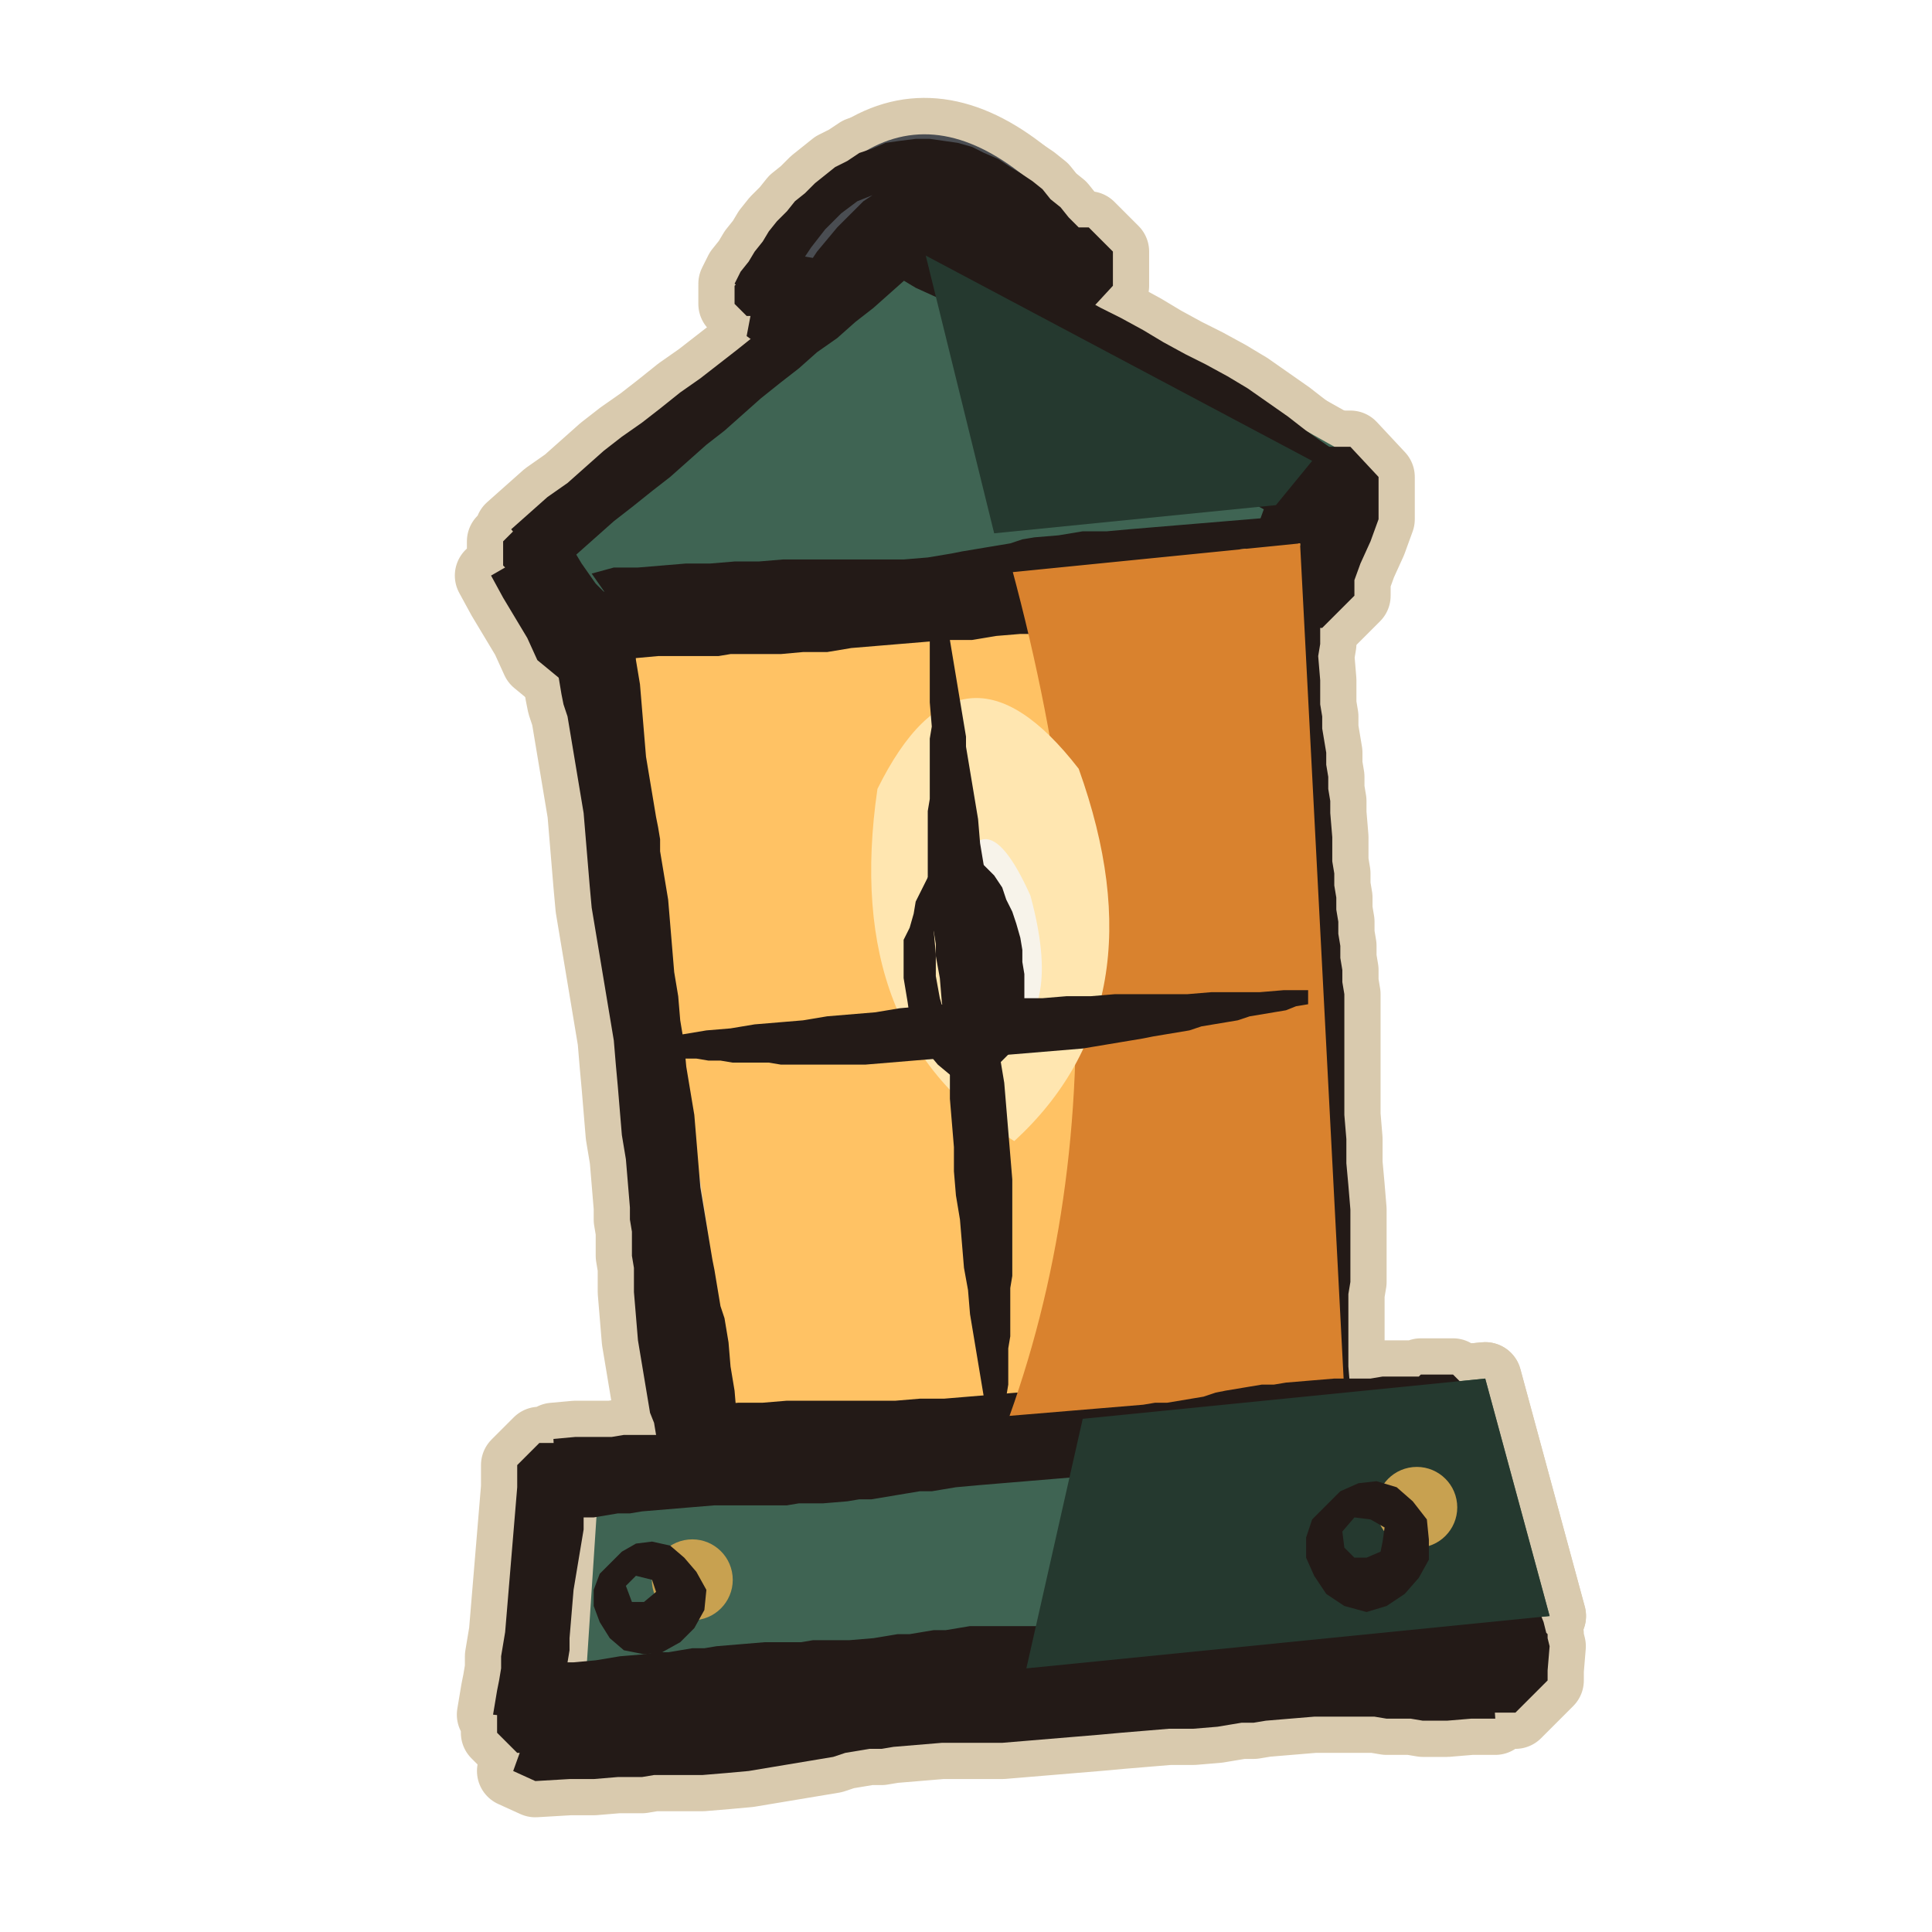
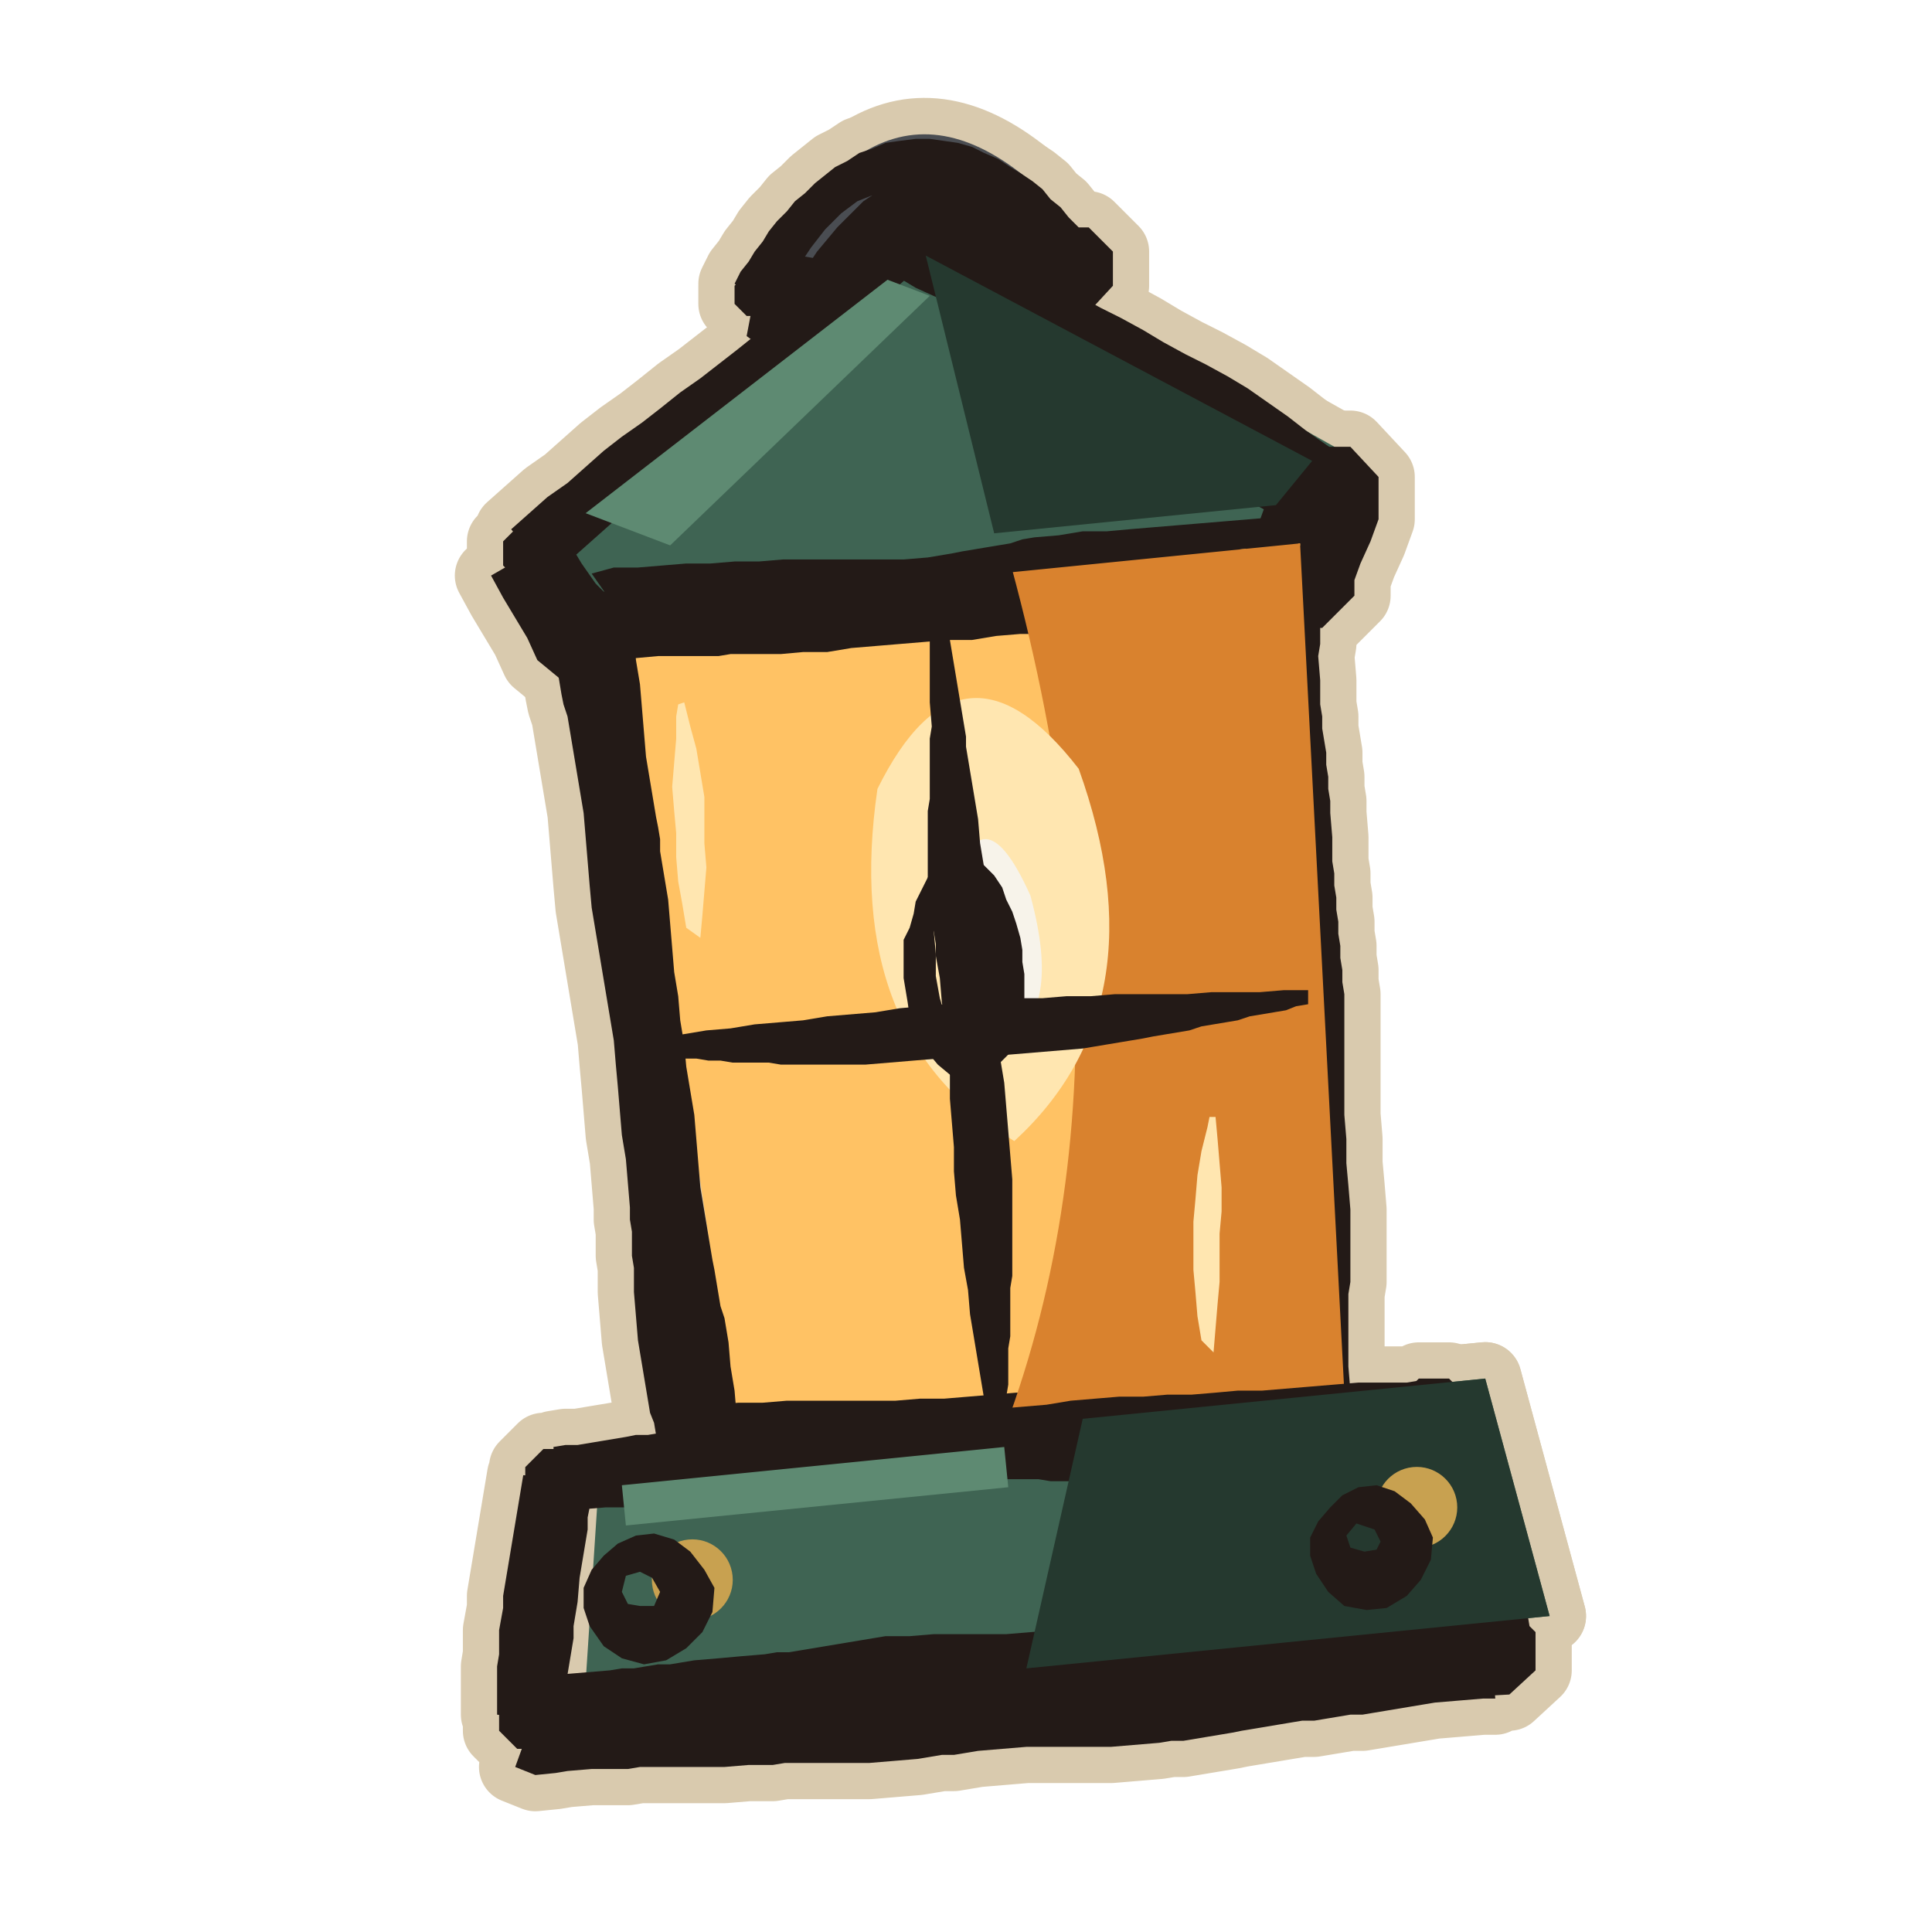
<svg xmlns="http://www.w3.org/2000/svg" viewBox="0 0 96 96">
  <defs>
    <clipPath id="v-lanterne-c-verre">
      <path transform="matrix(1 -0.1 0.1 1 -3.4 3.5)" d="M31 30 L65 30 L63 72 L33 72 Z" fill="#FFC264" />
    </clipPath>
  </defs>
  <use href="#v-lanterne-d" fill="none" stroke="#D9CAAE" stroke-width="3.6" stroke-linejoin="round" />
  <g id="v-lanterne-d">
    <path transform="matrix(1 -0.1 0.1 1 -3.4 3.5)" d="M40 14 Q48 2 56 14 L52 15 Q48 8 44 15 Z" fill="#4A4D52" />
    <path fill="#231A17" d="M38.6 15.1L38 15.7L37.1 15.7L36.5 15.1L36.5 14.2L37.1 13.6L38 13.6L38.6 14.2ZM36.5 14.1L36.8 13.5L37.2 13L37.5 12.5L37.9 12L38.2 11.5L38.6 11L39.1 10.5L39.5 10L40 9.6L40.5 9.1L41 8.7L41.5 8.3L42.1 8L42.7 7.6L43.3 7.4L44 7.1L44.7 7L45.5 6.9L46.2 6.9L46.9 7L47.6 7.1L48.3 7.3L48.9 7.6L49.6 7.9L50.2 8.3L50.7 8.6L51.3 9L51.8 9.4L52.2 9.9L52.7 10.3L53.1 10.8L53.6 11.3L54 11.8L54.6 12.4L55 13.1L51.2 14.1L51 13.5L50.2 12.7L49.5 12L48.7 11.3L47.9 10.7L47.1 10.1L46.3 9.7L45.5 9.5L44.5 9.4L43.6 9.6L42.6 10L41.8 10.6L41 11.4L40.3 12.3L39.7 13.2L39.1 14.2L38.5 15.3ZM55.3 14.2L54.1 15.5L52.4 15.5L51.2 14.3L51.2 12.5L52.4 11.3L54.1 11.3L55.3 12.5ZM53.9 15.5L52.8 15.9L51.7 16.3L50.1 16.8L49 16.7L49.9 12.1L50.8 11.8L52 11.4L52.5 11.3ZM51.2 15.1L50.3 16.1L48.9 16.1L48 15.2L48 13.8L48.9 12.9L50.2 12.9L51.2 13.8ZM48.2 15.5L47.5 14.7L46.7 14L46 13.7L45.4 13.7L44.7 14.1L44.2 14.9L43.9 15.8L39.6 14.3L39.9 13.7L40.2 13.1L40.6 12.5L41.1 11.9L41.6 11.3L42.2 10.7L42.9 10L43.8 9.4L45 9.1L46.2 9.1L47.3 9.5L48.1 10L48.8 10.6L49.4 11.2L49.8 11.8L50.3 12.4L50.6 12.9L51 13.5ZM43.9 16.3L42.5 17.6L40.7 17.6L39.3 16.3L39.3 14.4L40.7 13.1L42.5 13.1L43.9 14.4ZM41.5 17.8L40.8 17.8L40 17.7L39.4 17.6L38.2 17.5L37.1 16.7L37.9 12.5L38.5 12.6L39.1 12.6L39.7 12.7L40.9 12.9L41.7 12.9Z" />
    <path transform="matrix(1 -0.1 0.1 1 -3.4 3.5)" d="M28 26 L48 12 L68 26 L66 30 L30 30 Z" fill="#3F6453" />
    <path fill="#231A17" d="M27.8 28.1L27 28.9L25.8 28.9L25 28.1L25 26.9L25.8 26.1L27 26.1L27.8 26.9ZM25.4 26.3L26.3 25.5L27.2 24.7L28.2 24L29.1 23.2L30 22.4L30.9 21.7L31.9 21L32.8 20.3L33.8 19.5L34.8 18.8L35.7 18.1L36.6 17.4L37.6 16.6L38.5 15.8L39.4 15L40.3 14.2L41.2 13.5L42.1 12.7L43.1 12L44.1 11.2L44.6 10.9L46.1 13.2L45.2 13.7L44.3 14.5L43.4 15.3L42.5 16L41.6 16.8L40.6 17.5L39.7 18.3L38.8 19L37.8 19.8L36.9 20.6L36 21.4L35.1 22.1L34.2 22.9L33.3 23.7L32.4 24.4L31.4 25.2L30.5 25.9L29.6 26.7L28.7 27.5L27.8 28.3L27.4 28.7ZM47.2 12.8L46.2 13.8L44.7 13.8L43.7 12.8L43.7 11.3L44.7 10.3L46.2 10.3L47.2 11.3ZM46.5 10.4L47.5 11.1L48.5 11.7L49.5 12.3L50.5 12.9L51.6 13.5L52.6 14.1L53.6 14.7L54.7 15.3L55.7 15.8L56.8 16.4L57.8 17L58.9 17.6L59.9 18.1L61 18.7L62 19.3L63 20L64 20.7L64.9 21.4L65.9 22.1L67.1 22.9L67.7 23.5L64.5 26.4L63.7 25.8L62.6 25.2L61.6 24.6L60.6 23.9L59.6 23.2L58.7 22.5L58.2 22.2L57.7 21.8L57.2 21.4L56.8 21.1L55.8 20.4L54.8 19.7L53.8 19.1L52.7 18.5L51.7 17.9L50.7 17.3L49.6 16.7L48.6 16.1L47.6 15.5L46.6 14.8L45.5 14.3L44.5 13.7ZM68.5 25.8L67.1 27.2L65 27.2L63.5 25.8L63.5 23.7L65 22.2L67.1 22.2L68.5 23.7ZM68.5 25.8L68.1 26.9L67.6 28L67.2 29.1L61.9 27.5L62.4 26.4L62.8 25.3L63.3 24.2L63.5 23.7ZM67.3 29.6L65.7 31.2L63.4 31.2L61.8 29.6L61.8 27.4L63.4 25.8L65.7 25.8L67.3 27.3ZM65.4 31.3L64.6 31.6L63.7 31.7L62.5 31.7L61.3 31.8L60.1 31.8L58.9 31.9L57.7 31.9L56.5 32L55.4 32.1L54.2 32.2L53 32.3L51.8 32.3L50.6 32.4L49.4 32.4L48.2 32.4L47 32.4L45.8 32.5L44.6 32.6L43.4 32.8L42.2 32.9L41.1 33L39.9 33.1L38.7 33.2L37.5 33.3L36.3 33.4L35.1 33.5L33.9 33.7L32.7 33.8L31.5 34L30.4 34.2L28.4 34.2L26.7 32.8L26.2 31.7L25.6 30.7L25 29.7L24.4 28.6L28.4 26.3L28.3 27L28.9 28L29.6 29L30.1 29.5L29.4 28.5L30.5 28.2L31.7 28.2L32.9 28.1L34.1 28L35.3 28L36.5 27.9L37.7 27.9L38.9 27.8L40.1 27.8L41.3 27.8L42.5 27.8L43.7 27.8L44.9 27.8L46.1 27.7L47.3 27.5L47.8 27.4L48.4 27.3L49 27.2L49.6 27.1L50.2 27L50.8 26.8L51.4 26.7L52.6 26.6L53.8 26.4L55 26.4L56.1 26.3L57.3 26.2L58.5 26.1L59.7 26L60.9 25.9L62.1 25.8L63.3 25.7L63.7 25.7Z" />
    <path transform="matrix(1 -0.1 0.1 1 -3.4 3.5)" d="M48 14 L66 26 L64 28 L50 28 Z" fill="#25392F" />
    <path transform="matrix(1 -0.1 0.1 1 -3.4 3.5)" d="M31 30 L65 30 L63 72 L33 72 Z" fill="#FFC264" />
    <path fill="#231A17" d="M31.2 31.8L30.3 32.7L29 32.7L28.1 31.8L28.1 30.5L29 29.6L30.3 29.6L31.2 30.5ZM29.5 29.4L30.7 29.4L31.9 29.3L33.1 29.1L33.7 29.1L34.3 29L34.9 28.9L35.5 28.8L36.1 28.7L36.7 28.6L37.3 28.5L37.9 28.5L38.5 28.4L39.7 28.3L40.9 28.2L41.5 28.2L42.1 28.2L42.7 28.2L43.3 28.2L43.9 28.2L44.5 28.2L45.7 28.1L46.9 28L48 28L49.2 27.9L50.4 27.8L51.6 27.7L52.8 27.6L54 27.6L55.2 27.5L56.4 27.5L57.6 27.4L58.8 27.4L60 27.3L60.6 27.3L61.2 27.3L61.8 27.3L62.4 27.3L63.3 27.2L64.1 27.4L62.9 31.1L62.1 30.9L60.9 31L60.3 31L59.7 31L59.1 31L58.5 31L57.9 31L57.3 31L56.7 31L55.5 31.1L54.3 31.1L53.1 31.3L52.5 31.3L51.9 31.4L51.3 31.5L50.7 31.5L49.5 31.6L48.3 31.8L47.1 31.8L45.9 31.9L44.7 32L43.5 32.1L42.3 32.2L41.1 32.4L39.9 32.4L38.8 32.5L37.6 32.5L37 32.5L36.3 32.5L35.7 32.6L35.1 32.6L34.5 32.6L33.9 32.6L32.7 32.6L31.6 32.7L30.4 32.8L29.8 32.8ZM65.6 30L64.3 31.3L62.4 31.3L61.1 30L61.1 28.1L62.4 26.8L64.3 26.8L65.6 28.1ZM65.8 29L65.7 29.6L65.7 30.2L65.6 30.8L65.6 31.4L65.6 32L65.5 32.6L65.6 33.8L65.6 35L65.7 35.6L65.7 36.2L65.8 36.8L65.9 37.4L65.9 38L66 38.6L66 39.2L66.1 39.8L66.1 40.4L66.2 41.6L66.2 42.8L66.3 43.4L66.3 44L66.4 44.6L66.4 45.2L66.5 45.8L66.5 46.4L66.6 47L66.6 47.6L66.7 48.2L66.7 48.8L66.8 49.4L66.8 50.6L66.8 51.8L66.8 53L66.8 54.2L66.8 55.4L66.9 56.6L66.9 57.8L67 58.9L67.1 60.1L67.1 61.3L67.1 62.5L67.1 63.1L67.1 63.7L67 64.3L67 64.9L67 65.5L67 66.7L67 67.9L67.1 69.1L67.2 70.6L67.1 71.4L62 70.5L62 69.9L62 69.3L61.9 68.7L61.9 68.1L61.8 67.5L61.8 66.9L61.8 66.3L61.7 65.7L61.7 65.1L61.6 64.5L61.6 63.3L61.5 62.1L61.6 60.9L61.6 60.3L61.6 59.7L61.6 59.1L61.6 58.5L61.7 57.9L61.7 57.3L61.7 56.1L61.6 54.9L61.6 54.3L61.5 53.7L61.5 53.1L61.4 52.5L61.3 51.9L61.3 51.3L61.2 50.7L61.2 50.1L61.1 48.9L61.1 47.7L61.1 47.1L61.1 46.5L61.1 45.9L61.2 45.3L61.2 44.7L61.2 44.1L61.2 43.5L61.2 42.3L61.2 41.1L61.2 39.9L61.2 38.7L61.2 37.5L61.2 36.3L61.2 35.1L61.2 33.9L61.1 32.7L61.1 32.1L61.1 31.5L61 30.9L61 30.3L60.9 29.7L60.9 29.1ZM67 72.1L65.5 73.6L63.4 73.6L61.9 72.1L61.9 70L63.3 68.5L65.5 68.5L67 70ZM64.6 73.8L63.4 73.9L62.2 73.9L61.6 73.9L61 74L60.4 74L59.8 74L59.2 74L58.6 74L57.4 74L56.2 74.1L55.6 74.2L55 74.3L54.4 74.4L53.8 74.4L53.2 74.5L52.6 74.6L52 74.7L50.8 74.8L49.7 74.9L48.5 74.9L47.3 75L46.1 75L44.9 75.1L43.7 75.2L42.5 75.3L41.3 75.4L40.1 75.4L39.5 75.4L38.9 75.5L38.3 75.5L37.7 75.5L37.1 75.5L35.9 75.5L35.1 75.6L34.4 75.5L34.8 69.8L35.5 69.8L36.7 69.7L37.9 69.7L39.1 69.6L39.7 69.6L40.3 69.6L40.9 69.6L41.5 69.6L42.1 69.6L42.7 69.6L43.3 69.6L43.9 69.6L44.5 69.6L45.7 69.5L46.9 69.5L48.1 69.4L49.3 69.3L50.5 69.2L51.1 69.2L51.7 69.2L52.3 69.2L52.9 69.3L53.5 69.3L54.1 69.3L54.7 69.3L55.3 69.3L55.9 69.4L56.5 69.3L57.7 69.3L58.9 69.2L59.5 69.1L60.1 69L60.7 68.9L61.2 68.8L61.8 68.7L62.4 68.6L63 68.5L63.6 68.4L64.2 68.3ZM36.7 73.6L35.6 74.7L34.1 74.7L33 73.7L33 72.1L34.1 71.1L35.6 71L36.7 72.1ZM32.9 73.1L32.7 71.9L32.6 71.3L32.5 70.7L32.3 70.2L32.2 69.6L32.1 69L32 68.4L31.9 67.8L31.7 66.6L31.6 65.4L31.5 64.2L31.5 63.6L31.5 63L31.4 62.4L31.4 61.8L31.4 61.2L31.3 60.6L31.3 60L31.2 58.8L31.1 57.6L30.9 56.4L30.8 55.2L30.7 54L30.6 52.9L30.5 51.7L30.3 50.5L30.2 49.9L30.1 49.3L30 48.7L29.9 48.1L29.8 47.5L29.7 46.9L29.6 46.3L29.4 45.1L29.3 44L29.2 42.8L29.1 41.6L29 40.4L28.8 39.2L28.6 38L28.5 37.4L28.4 36.8L28.3 36.2L28.2 35.6L28 35L27.9 34.5L27.8 33.9L27.7 33.3L27.5 32.7L27.4 32.1L27.8 31.5L31.3 31L31.5 31.6L31.6 32.8L31.8 34L31.9 35.2L32 36.4L32.1 37.6L32.3 38.8L32.5 40L32.6 40.6L32.7 41.1L32.8 41.7L32.8 42.3L33 43.5L33.2 44.7L33.3 45.9L33.4 47.1L33.5 48.3L33.7 49.5L33.8 50.7L34 51.9L34.1 53L34.3 54.2L34.5 55.4L34.6 56.6L34.7 57.8L34.8 59L35 60.2L35.2 61.4L35.3 62L35.4 62.6L35.5 63.1L35.6 63.7L35.7 64.3L35.8 64.9L36 65.5L36.1 66.1L36.2 66.7L36.3 67.9L36.5 69.1L36.6 70.3L36.7 71.5L36.8 72.7Z" />
    <g clip-path="url(#v-lanterne-c-verre)">
      <path transform="matrix(1 -0.1 0.1 1 -3.4 3.5)" d="M50 26 L70 26 L70 76 L44 76 Q56 56 50 26 Z" fill="#D9822E" />
    </g>
    <g clip-path="url(#v-lanterne-c-verre)">
      <path transform="matrix(1 -0.1 0.1 1 -3.4 3.5)" d="M43 40 Q48 32 53 40 Q56 52 48 58 Q40 52 43 40 Z" fill="#FFE6B0" />
    </g>
    <path transform="matrix(1 -0.1 0.1 1 -3.4 3.5)" d="M46 46 Q48 40 50 46 Q51 52 48 53 Q45 52 46 46 Z" fill="#F7F3EA" />
    <path fill="#231A17" d="M48 43.4L47.1 43.8L46.7 42.8L47.6 42.4L48 42.8ZM47.4 42.4L48.2 42.4L48.9 43L49.4 43.5L49.8 44.1L50 44.7L50.3 45.3L50.5 45.9L50.7 46.6L50.8 47.2L50.8 47.8L50.9 48.4L50.9 49.1L50.9 49.7L50.8 50.4L50.7 51.1L50.4 51.7L50.1 52.4L49.6 52.9L49 53.5L48.3 53.8L47.7 51.6L48.4 51.2L48.7 50.5L48.9 49.6L48.9 48.6L48.9 47.5L48.7 46.4L48.4 45.4L48 44.5L47.6 43.9L47.3 43.8ZM49.2 53.1L48.6 53.7L47.8 53.7L47.2 53.1L47.2 52.3L47.8 51.7L48.6 51.7L49.2 52.3ZM47.8 53.7L47.2 53.4L46.6 52.9L46.1 52.3L45.7 51.8L45.4 51.1L45.2 50.5L45.1 49.8L45 49.2L44.9 48.6L44.9 47.9L44.9 47.3L44.9 46.7L45.2 46.1L45.4 45.4L45.5 44.8L45.8 44.2L46.1 43.6L46.5 43.1L47 42.6L47.7 43.5L47 44.2L46.7 45.2L46.4 46.3L46.5 47.4L46.5 48.5L46.7 49.6L47 50.6L47.5 51.3L48.1 51.6L48.6 51.7Z" />
    <path fill="#231A17" d="M46.9 30L47 30.6L47.1 31.2L47.2 31.8L47.3 32.4L47.4 33L47.5 33.6L47.6 34.2L47.7 34.8L47.8 35.4L47.9 36L48 36.6L48 37.1L48.1 37.7L48.2 38.3L48.3 38.9L48.4 39.5L48.5 40.1L48.6 40.7L48.7 41.9L48.9 43.1L49 44.3L49 45.5L49 46.7L49.1 47.9L49.2 49.1L49.4 50.3L49.5 51.4L49.6 52L49.7 52.6L49.9 53.8L50 55L50.1 56.2L50.2 57.4L50.3 58.6L50.3 59.8L50.3 60.4L50.3 61L50.3 61.6L50.3 62.2L50.3 62.8L50.3 63.4L50.2 64L50.2 64.6L50.2 65.2L50.2 65.8L50.2 66.4L50.1 67L50.1 67.6L50.1 68.2L50.1 68.8L50 69.4L50 70L50 70.6L50 71.2L50 71.8L49.2 71.9L49.1 70.7L49 70.1L48.9 69.5L48.8 68.9L48.7 68.3L48.6 67.7L48.5 67.1L48.4 66.5L48.3 65.9L48.2 65.3L48.1 64.1L47.9 63L47.8 61.8L47.7 60.6L47.5 59.4L47.4 58.2L47.4 57L47.3 55.8L47.2 54.6L47.2 53.4L47.1 52.2L47 51L46.8 49.8L46.7 48.6L46.5 47.5L46.5 46.9L46.3 45.7L46.1 44.5L46.1 43.3L46.1 42.7L46.1 42.1L46.1 41.5L46.1 40.9L46.1 40.3L46.2 39.7L46.2 39.1L46.2 38.5L46.2 37.9L46.2 37.3L46.2 36.7L46.3 36.1L46.2 34.9L46.2 33.7L46.2 32.5L46.2 31.3L46.2 30.1ZM31.6 51.8L32.2 51.7L32.8 51.6L33.4 51.5L33.9 51.4L34.5 51.3L35.1 51.2L36.3 51.1L37.5 50.9L38.7 50.8L39.9 50.7L41.1 50.5L42.3 50.4L43.5 50.3L44.7 50.1L45.8 50L47 49.9L48.2 49.8L49.4 49.7L50.6 49.6L51.8 49.6L53 49.5L54.2 49.5L55.4 49.4L56.6 49.4L57.8 49.4L59 49.4L60.2 49.3L61.4 49.3L62.6 49.3L63.8 49.2L65 49.2L65 49.9L64.4 50L63.9 50.2L63.3 50.3L62.7 50.4L62.1 50.5L61.5 50.7L60.9 50.8L60.3 50.9L59.7 51L59.1 51.2L58.5 51.3L57.9 51.4L57.3 51.5L56.8 51.6L56.2 51.7L55.6 51.8L55 51.9L53.8 52.1L52.6 52.2L51.4 52.3L50.2 52.4L49 52.5L47.8 52.6L46.6 52.6L45.4 52.7L44.2 52.8L43 52.9L41.8 52.9L41.2 52.9L40.6 52.9L40 52.9L39.4 52.9L38.8 52.9L38.2 52.8L37.6 52.8L37 52.8L36.4 52.8L35.8 52.7L35.2 52.7L34.6 52.6L34 52.6L33.4 52.6L32.8 52.5L32.2 52.5L31.6 52.5Z" />
+     <path transform="matrix(1 -0.1 0.1 1 -3.4 3.5)" d="M30 25 L46 15 L48 16 L34 27 Z" fill="#5E8A72" />
+     <g clip-path="url(#v-lanterne-c-verre)">
+       <path fill="#FFE6B0" d="M34 34.9L34.3 36.1L34.6 37.2L34.8 38.4L35 39.6L35 40.7L35 41.9L35.1 43.1L35 44.3L34.9 45.5L34.8 46.6L34.1 46.1L33.9 44.9L33.7 43.8L33.6 42.6L33.6 41.4L33.5 40.3L33.4 39.1L33.5 37.9L33.6 36.7L33.6 35.6L33.7 35ZM60.4 55.5L60.5 56.6L60.6 57.8L60.7 59L60.7 60.2L60.6 61.3L60.6 62.5L60.6 63.7L60.5 64.8L60.4 66L60.3 67.2L59.7 66.6L59.5 65.4L59.4 64.2L59.3 63.1L59.3 61.9L59.3 60.7L59.4 59.6L59.5 58.4L59.7 57.2L60 56L60.1 55.5Z" />
+     </g>
    <path transform="matrix(1 -0.1 0.1 1 -3.4 3.5)" d="M26 72 L70 72 L72 84 L24 84 Z" fill="#3F6453" />
-     <path fill="#231A17" d="M29.5 74.3L28.4 75.4L26.8 75.4L25.7 74.3L25.7 72.8L26.8 71.7L28.4 71.7L29.5 72.8ZM27.5 71.5L28.6 71.4L29.8 71.4L30.4 71.4L31 71.3L31.6 71.3L32.2 71.3L32.8 71.3L33.4 71.3L34 71.3L34.6 71.3L35.2 71.3L36.4 71.2L37.6 71.1L38.8 71.1L40 71L41.2 70.9L42.4 70.9L43.6 70.8L44.8 70.8L46 70.7L47.2 70.6L48.4 70.5L49.6 70.4L50.8 70.3L52 70.2L53.2 70.1L54.4 70L55.6 69.9L56.8 69.8L57.4 69.7L58 69.7L58.6 69.6L59.2 69.5L59.8 69.4L60.4 69.2L60.9 69.1L61.5 69L62.1 68.9L62.7 68.8L63.3 68.8L63.9 68.7L65.1 68.6L66.3 68.5L67.5 68.5L68.1 68.5L68.7 68.4L69.3 68.4L70.5 68.4L71.4 72.1L70.8 72.1L70.2 72.1L69 72.2L67.8 72.3L66.6 72.4L65.4 72.5L64.2 72.6L63 72.7L61.8 72.8L60.6 72.9L59.4 72.9L58.2 73L57 73L55.8 73.1L54.6 73.2L53.4 73.4L52.2 73.5L51 73.6L49.8 73.7L48.6 73.8L47.5 73.9L46.9 74L46.3 74.1L45.7 74.1L45.1 74.2L44.5 74.3L43.9 74.4L43.3 74.5L42.7 74.5L42.1 74.6L40.9 74.7L39.7 74.7L39.1 74.8L38.5 74.8L37.9 74.8L37.3 74.8L36.7 74.8L36.1 74.8L35.5 74.8L34.3 74.9L33.1 75L31.9 75.1L31.3 75.2L30.7 75.2L30.1 75.3L29.5 75.4L28.9 75.4L28.3 75.5L27.7 75.6ZM73.4 71.1L72.2 72.3L70.6 72.3L69.4 71.1L69.4 69.5L70.6 68.3L72.2 68.3L73.4 69.5ZM73 68.8L73.9 69.7L74.3 70.7L74.6 71.9L74.9 73.1L75.1 74.2L75.4 75.4L75.6 76.6L75.9 77.8L76.2 78.9L76.4 79.5L76.5 80.1L76.7 80.6L77 81.8L76.9 83L71.5 81.6L71.4 80.7L71.1 79.5L70.8 78.4L70.5 77.2L70.2 76L69.9 74.9L69.7 73.7L69.6 73.1L69.5 72.5L69.4 71.9L69.8 71.7ZM76.9 83.5L75.3 85.1L73 85.1L71.4 83.5L71.3 81.2L73 79.6L75.3 79.6L76.9 81.2ZM74.3 85.4L73.1 85.4L71.9 85.5L71.3 85.5L70.7 85.5L70.1 85.4L69.5 85.4L68.9 85.4L68.3 85.3L67.7 85.3L67.1 85.3L66.5 85.3L65.9 85.3L65.3 85.3L64.1 85.4L62.9 85.5L62.3 85.6L61.7 85.6L61.1 85.7L60.5 85.8L59.3 85.9L58.1 85.9L56.9 86L55.7 86.1L54.6 86.2L53.4 86.3L52.2 86.4L51 86.5L49.8 86.6L48.6 86.6L48 86.6L47.4 86.6L46.8 86.6L45.6 86.7L44.4 86.8L43.8 86.9L43.2 86.9L42.6 87L42 87.1L41.4 87.3L40.8 87.4L40.2 87.5L39.6 87.6L39 87.7L38.4 87.8L37.8 87.9L37.2 88L36.1 88.1L34.9 88.2L34.3 88.2L33.7 88.2L33.1 88.2L32.5 88.2L31.9 88.3L30.7 88.3L29.5 88.4L28.3 88.4L26.6 88.5L25.5 88L27.3 83L27.9 82.6L28.5 82.6L29.6 82.5L30.8 82.3L32 82.2L32.6 82.1L33.2 82.1L33.8 82L34.4 81.9L35 81.9L35.6 81.8L36.8 81.7L38 81.6L39.2 81.6L39.8 81.6L40.4 81.5L41 81.5L42.2 81.5L43.4 81.4L44.6 81.2L45.2 81.2L45.8 81.1L46.4 81L47 81L48.2 80.8L49.4 80.8L50 80.8L50.6 80.8L51.2 80.8L51.8 80.8L52.4 80.8L53 80.8L53.6 80.8L54.2 80.9L54.8 80.9L55.4 80.8L56 80.8L57.2 80.8L58.4 80.7L59.6 80.7L60.8 80.6L61.4 80.6L62 80.6L62.6 80.6L63.2 80.5L63.8 80.5L65 80.5L66.2 80.4L66.8 80.3L67.4 80.2L68 80.1L68.5 80L69.1 79.9L69.7 79.8L70.3 79.7L70.9 79.7L71.5 79.6L72.1 79.5L73.3 79.4L73.9 79.4ZM28 86.1L27.1 87.1L25.7 87.1L24.7 86.1L24.7 84.7L25.7 83.7L27 83.7L28 84.7ZM24.5 85.2L24.7 84L24.8 83.5L24.9 82.9L24.9 82.3L25.1 81.1L25.2 79.9L25.3 78.7L25.4 77.5L25.5 76.3L25.6 75.1L25.7 73.9L25.7 73.3L29.7 73.7L29.2 74.2L29.1 74.8L29 75.4L29 76L28.9 76.6L28.8 77.2L28.7 77.8L28.6 78.4L28.5 79L28.4 80.2L28.3 81.4L28.3 82L28.2 82.6L28.2 83.2L28.2 83.8L28.2 84.4L28.2 85L28.2 85.6Z" />
+     <path fill="#231A17" d="M29.1 74.2L28.2 75.1L27 75.1L26.1 74.2L26.1 72.9L27 72L28.2 72L29.1 72.9ZM27.5 71.9L28.1 71.8L28.7 71.8L29.3 71.7L29.9 71.6L30.5 71.5L31.1 71.4L31.6 71.3L32.2 71.3L32.8 71.2L34 71.1L35.2 71L36.4 71L37.6 70.9L38.8 70.9L40 70.8L41.2 70.7L42.4 70.5L43 70.5L43.6 70.4L44.8 70.3L46 70.2L47.2 70.1L48.4 70L49.6 70L50.8 69.9L52 69.8L53.2 69.6L54.4 69.5L55.6 69.4L56.8 69.4L58 69.3L59.2 69.3L60.4 69.2L61.5 69.1L62.7 69.1L63.9 69L65.1 68.9L66.3 68.8L67.5 68.7L68.7 68.7L69.3 68.7L69.9 68.7L70.5 68.6L71.1 68.6L71.4 72.2L70.2 72.3L69 72.4L67.8 72.4L66.6 72.5L65.4 72.6L64.2 72.7L63 72.8L62.4 72.8L61.8 72.9L61.2 73L60.6 73.1L60 73.2L59.4 73.3L58.8 73.3L58.2 73.4L57.6 73.5L56.4 73.6L55.2 73.6L54.6 73.6L54 73.6L53.4 73.6L52.8 73.6L52.2 73.6L51.6 73.5L51 73.5L50.4 73.5L49.8 73.5L49.2 73.5L48.6 73.5L47.4 73.6L46.2 73.7L45 73.8L43.8 73.8L42.6 73.9L41.4 74L40.3 74.1L39.1 74.2L37.9 74.3L37.3 74.3L36.7 74.4L36.1 74.5L34.9 74.6L33.7 74.7L32.5 74.8L31.3 74.9L30.1 74.9L28.9 75L27.7 75.2ZM73.2 71.2L72 72.3L70.5 72.3L69.4 71.2L69.4 69.6L70.5 68.5L72 68.5L73.1 69.6ZM72.8 69.1L73.5 69.8L74 70.8L74.1 71.4L74.2 72L74.5 73.2L74.7 74.3L75 75.5L75.3 76.7L75.4 77.3L75.5 77.9L75.6 78.4L75.7 79L75.8 79.6L75.9 80.2L76 80.8L76.2 81.8L76.1 82.8L71.8 81.6L71.4 80.7L71.3 80.1L71.1 79.5L70.9 78.9L70.7 78.4L70.4 77.2L70.2 76L69.9 74.9L69.8 74.3L69.7 73.7L69.6 73.1L69.5 72.5L69.5 71.8L69.7 71.8ZM76.3 83L75 84.2L73.2 84.3L71.9 83L71.9 81.1L73.2 79.8L75 79.8L76.3 81.1ZM74.3 84.4L73.7 84.4L72.5 84.5L71.3 84.6L70.7 84.7L70.1 84.8L69.5 84.9L68.9 85L68.3 85.1L67.7 85.2L67.1 85.2L66.5 85.3L65.9 85.4L65.3 85.5L64.7 85.5L64.1 85.6L63.5 85.7L62.9 85.8L62.3 85.9L61.7 86L61.2 86.1L60.6 86.2L60 86.3L59.4 86.4L58.8 86.5L58.2 86.5L57.6 86.6L56.4 86.7L55.2 86.8L54.6 86.8L54 86.8L53.4 86.8L52.8 86.8L52.2 86.8L51.6 86.8L51 86.8L49.8 86.9L48.6 87L48 87.1L47.4 87.2L46.8 87.2L46.2 87.3L45.6 87.4L44.4 87.5L43.2 87.6L42.6 87.6L42 87.6L41.4 87.6L40.8 87.6L40.2 87.6L39.6 87.6L39 87.6L38.4 87.7L37.2 87.7L36 87.8L34.8 87.8L34.2 87.8L33.6 87.8L33 87.8L32.4 87.8L31.8 87.8L31.2 87.9L30.6 87.9L29.4 87.9L28.2 88L27.6 88.1L26.6 88.2L25.6 87.8L27.2 83.4L27.9 83.2L29.1 83.1L30.3 83L30.9 82.9L31.5 82.9L32.1 82.8L32.7 82.7L33.3 82.7L34.5 82.5L35.7 82.4L36.8 82.3L38 82.2L38.6 82.1L39.2 82.1L39.8 82L40.4 81.9L41 81.8L41.6 81.7L42.2 81.6L42.8 81.5L43.4 81.4L44 81.3L45.2 81.3L46.4 81.2L47 81.2L47.6 81.2L48.2 81.2L48.8 81.2L49.4 81.2L50 81.2L51.2 81.1L52.4 81L53 80.9L53.6 80.9L54.2 80.8L54.8 80.7L55.4 80.7L56 80.6L57.2 80.5L58.4 80.4L59.5 80.3L60.7 80.2L61.9 80.1L63.1 80L64.3 79.9L65.5 79.8L66.7 79.7L67.3 79.7L67.9 79.7L68.5 79.7L69.1 79.7L69.7 79.8L70.3 79.8L70.9 79.8L71.5 79.8L72.1 79.8L73.3 79.7L73.9 79.7ZM27.7 86L26.9 86.9L25.7 86.9L24.8 86L24.8 84.8L25.6 83.9L26.9 83.9L27.7 84.8ZM24.7 85.2L24.7 84.6L24.7 84L24.7 83.4L24.7 82.8L24.8 82.2L24.8 81L25 79.9L25 79.3L25.1 78.7L25.2 78.1L25.3 77.5L25.4 76.9L25.5 76.3L25.6 75.7L25.7 75.1L25.8 74.5L25.9 73.9L26 73.3L29.3 73.6L29.4 74.3L29.3 74.9L29.2 75.4L29.2 76L29.1 76.6L29 77.2L28.8 78.4L28.7 79.6L28.5 80.8L28.5 81.4L28.4 82L28.3 82.6L28.2 83.2L28.1 83.8L28 84.4L27.9 85L27.9 85.6Z" />
+     <path transform="matrix(1 -0.1 0.1 1 -3.4 3.5)" d="M27 73 L46 73 L46 75 L27 75 Z" fill="#5E8A72" />
    <path transform="matrix(1 -0.1 0.1 1 -3.4 3.5)" d="M50 72 L70 72 L72 84 L46 84 Z" fill="#25392F" />
    <circle transform="matrix(1 -0.1 0.1 1 -3.4 3.5)" cx="30" cy="78" r="2" fill="#C8A150" />
-     <path fill="#231A17" d="M35.1 79L35 80L34.5 80.9L33.8 81.6L32.9 82.1L32 82.2L31 82L30.3 81.4L29.8 80.6L29.5 79.8L29.5 79L29.8 78.2L30.4 77.6L30.9 77.1L31.6 76.7L32.4 76.6L33.3 76.8L34 77.4L34.6 78.1L35.1 79L32.6 79.1L32.4 78.5L31.6 78.3L31.1 78.8L31.4 79.6L32 79.6L32.6 79.1Z" />
+     <path fill="#231A17" d="M35.5 78.9L35.4 80.1L34.9 81.1L34.1 81.9L33.1 82.5L32 82.7L30.9 82.4L30 81.8L29.3 80.8L29 79.9L29 78.9L29.4 78L30 77.3L30.7 76.7L31.6 76.3L32.5 76.2L33.5 76.5L34.3 77.1L35 78L35.5 78.9L32.8 79.1L32.4 78.4L31.8 78.1L31.1 78.3L30.9 79.1L31.2 79.7L31.8 79.8L32.5 79.8L32.8 79.1Z" />
    <circle transform="matrix(1 -0.1 0.1 1 -3.4 3.5)" cx="66" cy="78" r="2" fill="#C8A150" />
-     <path fill="#231A17" d="M71 76.5L71 77.5L70.5 78.4L69.8 79.2L68.9 79.8L67.9 80.1L66.8 79.8L65.9 79.2L65.3 78.3L64.9 77.4L64.9 76.4L65.2 75.5L65.9 74.8L66.6 74.1L67.5 73.7L68.4 73.6L69.4 73.9L70.2 74.6L70.9 75.5L71 76.5L68.7 76.6L68.8 75.9L68.1 75.5L67.3 75.4L66.7 76.1L66.8 76.9L67.3 77.4L67.9 77.4L68.6 77.1L68.7 76.6Z" />
+     <path fill="#231A17" d="M71.2 76.4L71.1 77.5L70.6 78.5L69.9 79.3L68.9 79.9L67.9 80L66.8 79.8L66 79.1L65.4 78.2L65.1 77.3L65.1 76.4L65.5 75.6L66.1 74.9L66.7 74.3L67.5 73.9L68.4 73.8L69.3 74.1L70.1 74.7L70.8 75.5L71.2 76.4L68.6 76.6L68.3 76L67.4 75.7L66.9 76.3L67.1 76.9L67.8 77.1L68.4 77L68.6 76.6Z" />
  </g>
</svg>
